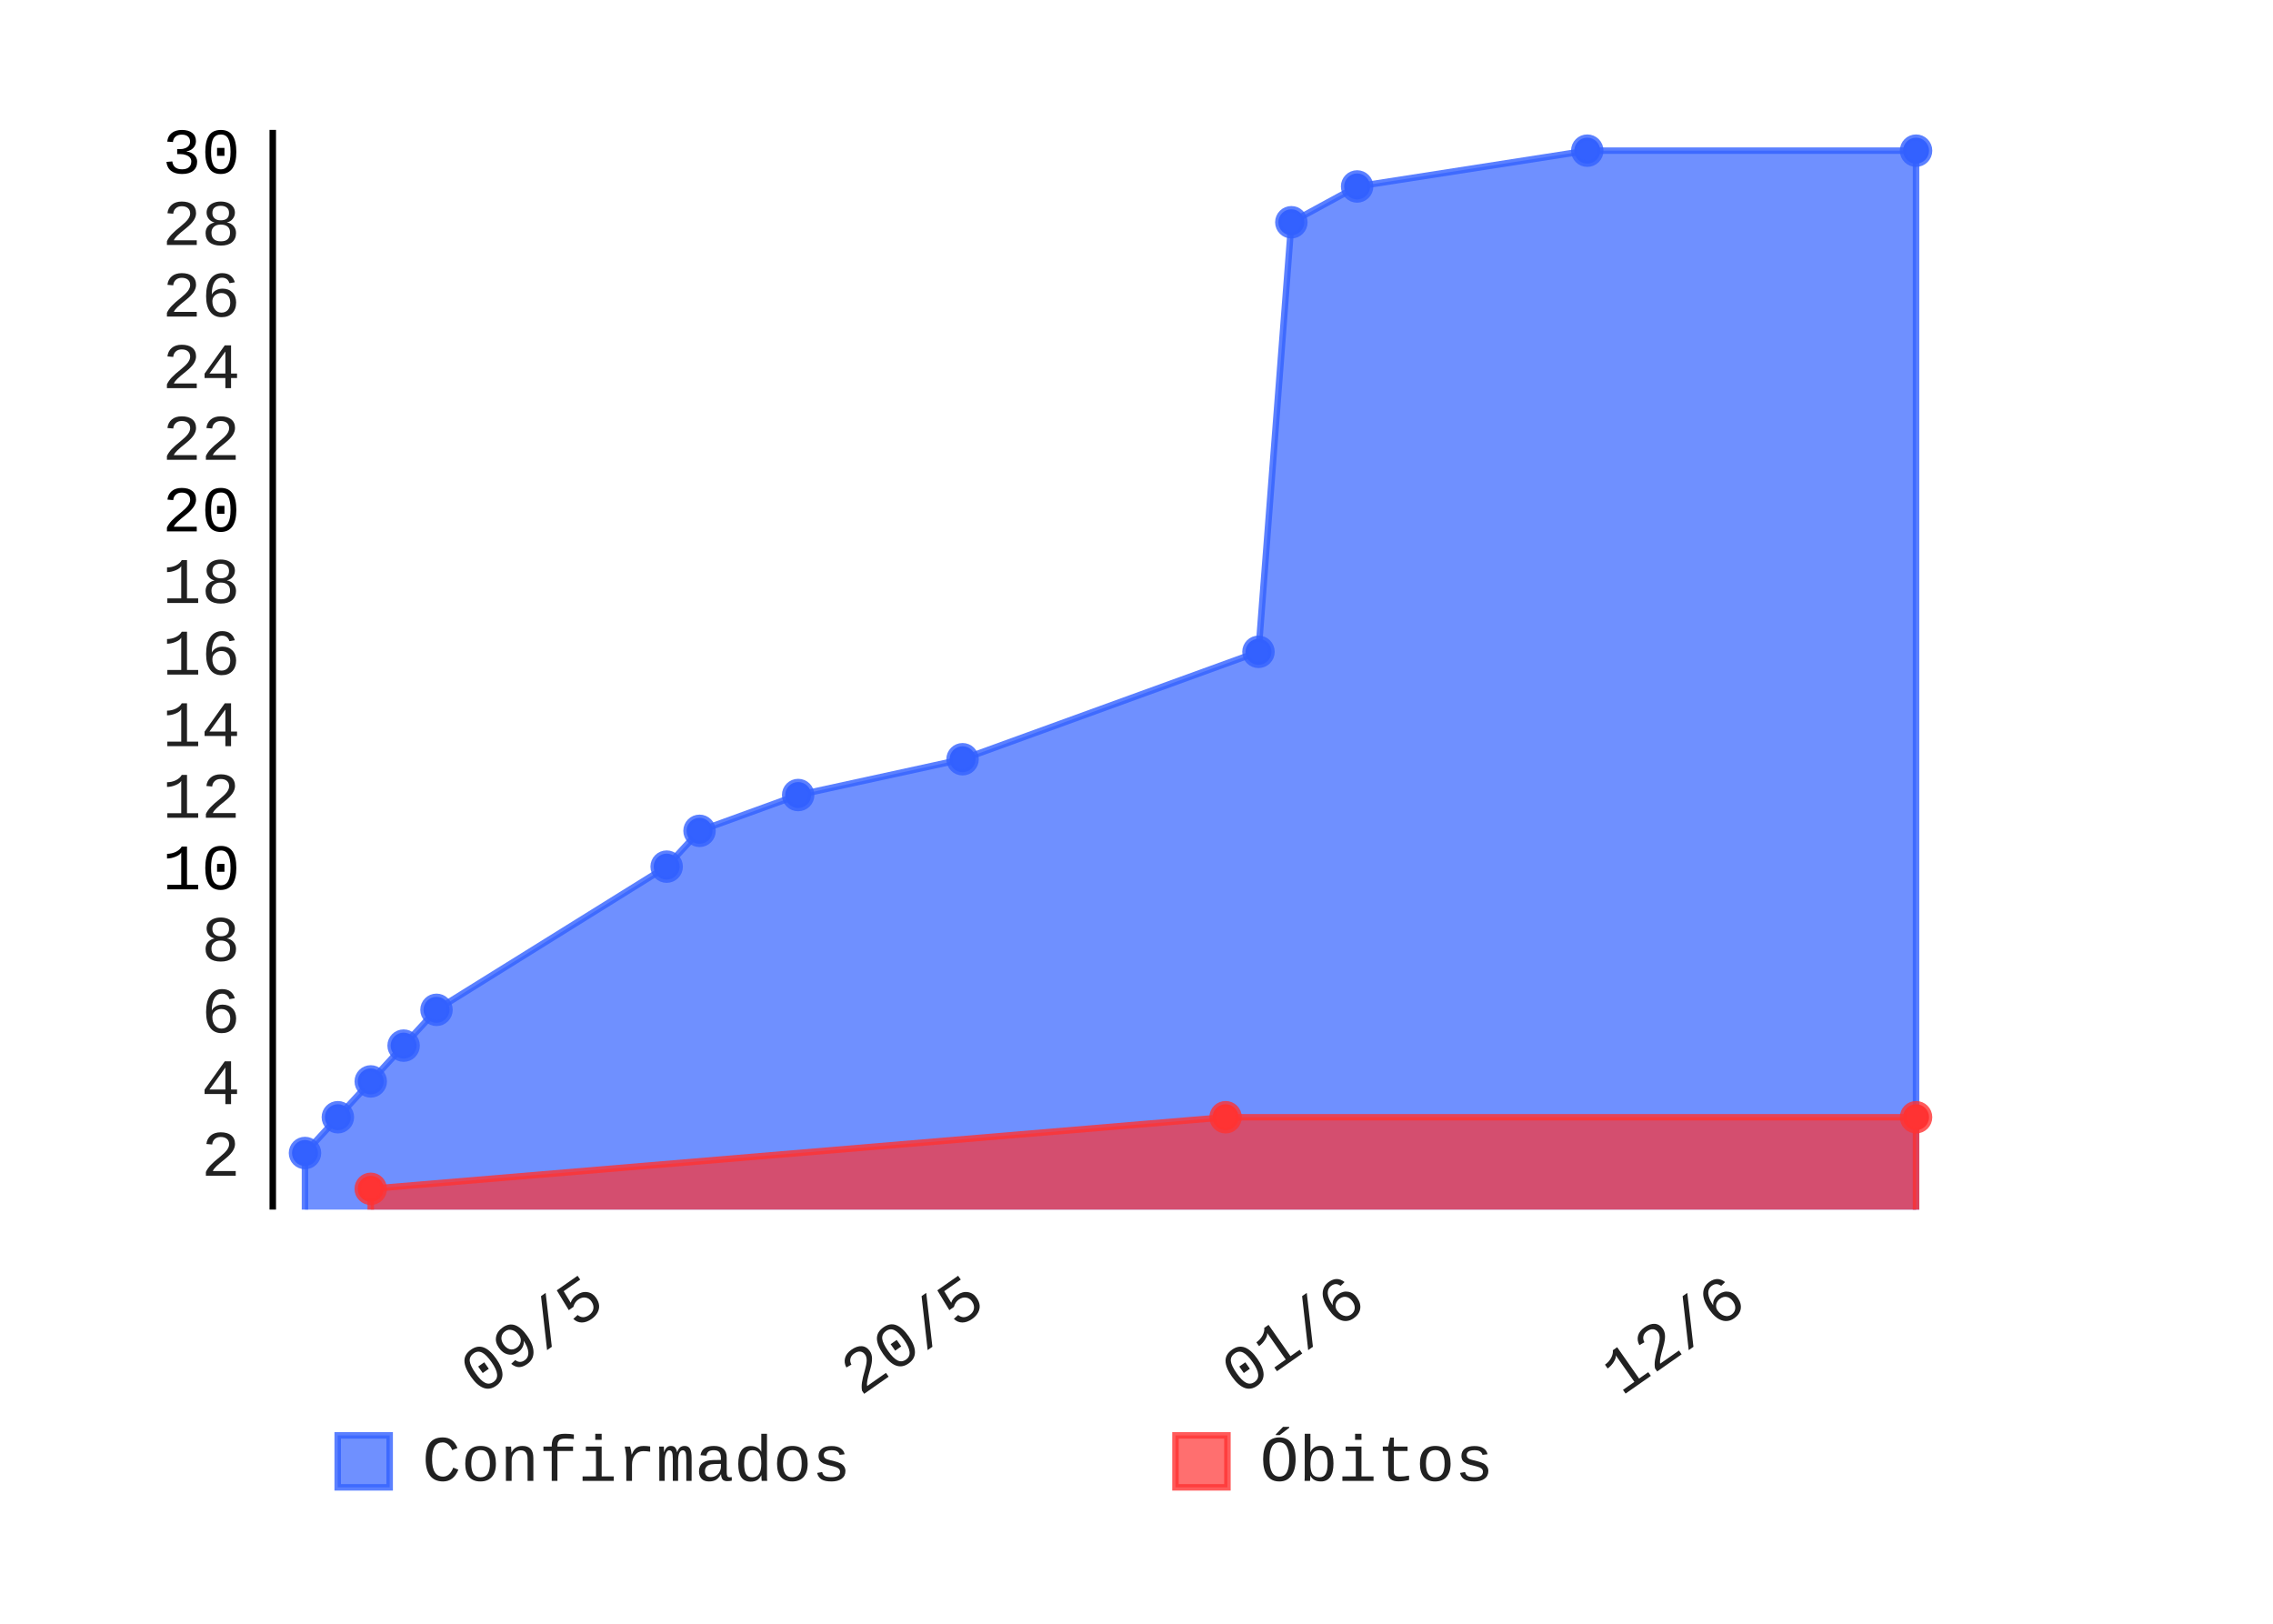
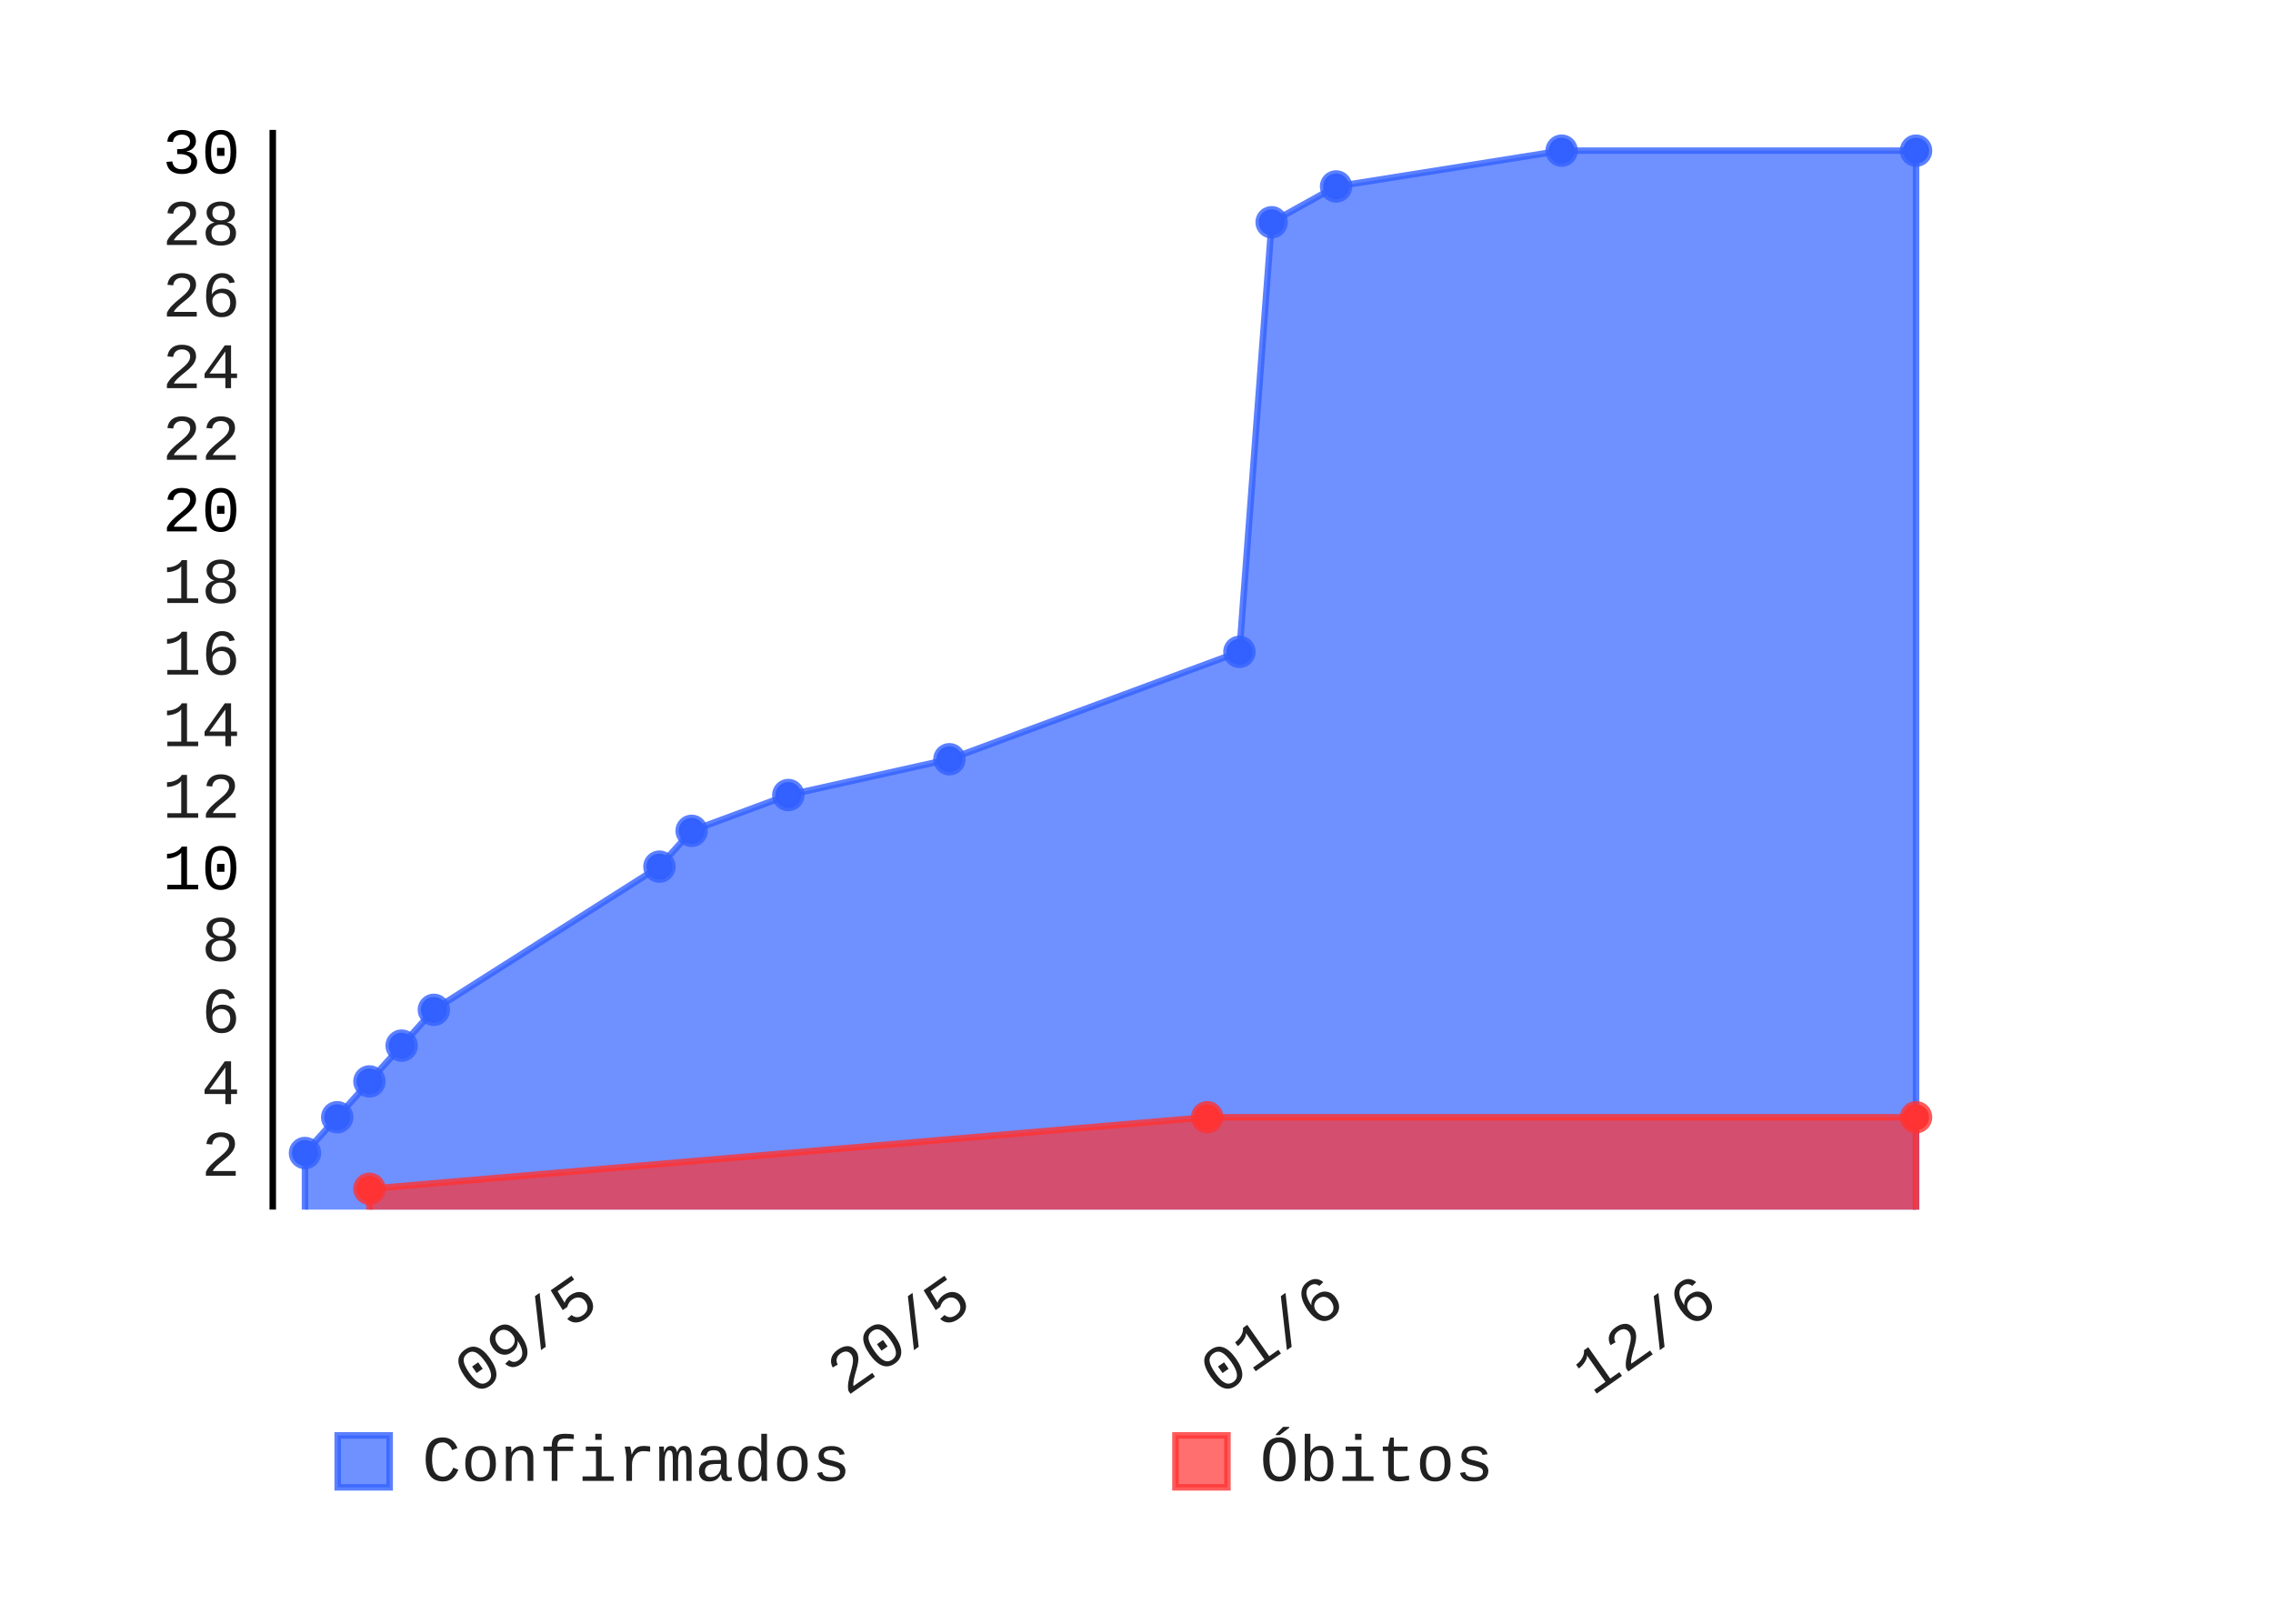
- <svg xmlns="http://www.w3.org/2000/svg" class="pygal-chart" height="250" id="chart-1b5d9c66-4291-4fcd-8237-a8b47cb4821a" viewBox="0 0 350 250" width="350">
+ <svg xmlns="http://www.w3.org/2000/svg" class="pygal-chart" height="250" id="chart-adfb055d-3a97-4dc3-b463-d6a788fca685" viewBox="0 0 350 250" width="350">
  <defs>
-     <style type="text/css">#chart-1b5d9c66-4291-4fcd-8237-a8b47cb4821a{-webkit-user-select:none;-webkit-font-smoothing:antialiased;font-family:Consolas,"Liberation Mono",Menlo,Courier,monospace}#chart-1b5d9c66-4291-4fcd-8237-a8b47cb4821a .title{font-family:Consolas,"Liberation Mono",Menlo,Courier,monospace;font-size:8px}#chart-1b5d9c66-4291-4fcd-8237-a8b47cb4821a .legends .legend text{font-family:Consolas,"Liberation Mono",Menlo,Courier,monospace;font-size:10px}#chart-1b5d9c66-4291-4fcd-8237-a8b47cb4821a .axis text{font-family:Consolas,"Liberation Mono",Menlo,Courier,monospace;font-size:10px}#chart-1b5d9c66-4291-4fcd-8237-a8b47cb4821a .axis text.major{font-family:Consolas,"Liberation Mono",Menlo,Courier,monospace;font-size:10px}#chart-1b5d9c66-4291-4fcd-8237-a8b47cb4821a .text-overlay text.value{font-family:Consolas,"Liberation Mono",Menlo,Courier,monospace;font-size:16px}#chart-1b5d9c66-4291-4fcd-8237-a8b47cb4821a .text-overlay text.label{font-family:Consolas,"Liberation Mono",Menlo,Courier,monospace;font-size:10px}#chart-1b5d9c66-4291-4fcd-8237-a8b47cb4821a .tooltip{font-family:Consolas,"Liberation Mono",Menlo,Courier,monospace;font-size:12px}#chart-1b5d9c66-4291-4fcd-8237-a8b47cb4821a text.no_data{font-family:Consolas,"Liberation Mono",Menlo,Courier,monospace;font-size:64px}
- #chart-1b5d9c66-4291-4fcd-8237-a8b47cb4821a{background-color:transparent}#chart-1b5d9c66-4291-4fcd-8237-a8b47cb4821a path,#chart-1b5d9c66-4291-4fcd-8237-a8b47cb4821a line,#chart-1b5d9c66-4291-4fcd-8237-a8b47cb4821a rect,#chart-1b5d9c66-4291-4fcd-8237-a8b47cb4821a circle{-webkit-transition:150ms;-moz-transition:150ms;transition:150ms}#chart-1b5d9c66-4291-4fcd-8237-a8b47cb4821a .graph &gt; .background{fill:transparent}#chart-1b5d9c66-4291-4fcd-8237-a8b47cb4821a .plot &gt; .background{fill:rgba(255,255,255,1)}#chart-1b5d9c66-4291-4fcd-8237-a8b47cb4821a .graph{fill:rgba(0,0,0,.87)}#chart-1b5d9c66-4291-4fcd-8237-a8b47cb4821a text.no_data{fill:rgba(0,0,0,1)}#chart-1b5d9c66-4291-4fcd-8237-a8b47cb4821a .title{fill:rgba(0,0,0,1)}#chart-1b5d9c66-4291-4fcd-8237-a8b47cb4821a .legends .legend text{fill:rgba(0,0,0,.87)}#chart-1b5d9c66-4291-4fcd-8237-a8b47cb4821a .legends .legend:hover text{fill:rgba(0,0,0,1)}#chart-1b5d9c66-4291-4fcd-8237-a8b47cb4821a .axis .line{stroke:rgba(0,0,0,1)}#chart-1b5d9c66-4291-4fcd-8237-a8b47cb4821a .axis .guide.line{stroke:rgba(0,0,0,.54)}#chart-1b5d9c66-4291-4fcd-8237-a8b47cb4821a .axis .major.line{stroke:rgba(0,0,0,.87)}#chart-1b5d9c66-4291-4fcd-8237-a8b47cb4821a .axis text.major{fill:rgba(0,0,0,1)}#chart-1b5d9c66-4291-4fcd-8237-a8b47cb4821a .axis.y .guides:hover .guide.line,#chart-1b5d9c66-4291-4fcd-8237-a8b47cb4821a .line-graph .axis.x .guides:hover .guide.line,#chart-1b5d9c66-4291-4fcd-8237-a8b47cb4821a .stackedline-graph .axis.x .guides:hover .guide.line,#chart-1b5d9c66-4291-4fcd-8237-a8b47cb4821a .xy-graph .axis.x .guides:hover .guide.line{stroke:rgba(0,0,0,1)}#chart-1b5d9c66-4291-4fcd-8237-a8b47cb4821a .axis .guides:hover text{fill:rgba(0,0,0,1)}#chart-1b5d9c66-4291-4fcd-8237-a8b47cb4821a .reactive{fill-opacity:.7;stroke-opacity:.8}#chart-1b5d9c66-4291-4fcd-8237-a8b47cb4821a .ci{stroke:rgba(0,0,0,.87)}#chart-1b5d9c66-4291-4fcd-8237-a8b47cb4821a .reactive.active,#chart-1b5d9c66-4291-4fcd-8237-a8b47cb4821a .active .reactive{fill-opacity:.8;stroke-opacity:.9;stroke-width:4}#chart-1b5d9c66-4291-4fcd-8237-a8b47cb4821a .ci .reactive.active{stroke-width:1.5}#chart-1b5d9c66-4291-4fcd-8237-a8b47cb4821a .series text{fill:rgba(0,0,0,1)}#chart-1b5d9c66-4291-4fcd-8237-a8b47cb4821a .tooltip rect{fill:rgba(255,255,255,1);stroke:rgba(0,0,0,1);-webkit-transition:opacity 150ms;-moz-transition:opacity 150ms;transition:opacity 150ms}#chart-1b5d9c66-4291-4fcd-8237-a8b47cb4821a .tooltip .label{fill:rgba(0,0,0,.87)}#chart-1b5d9c66-4291-4fcd-8237-a8b47cb4821a .tooltip .label{fill:rgba(0,0,0,.87)}#chart-1b5d9c66-4291-4fcd-8237-a8b47cb4821a .tooltip .legend{font-size:.8em;fill:rgba(0,0,0,.54)}#chart-1b5d9c66-4291-4fcd-8237-a8b47cb4821a .tooltip .x_label{font-size:.6em;fill:rgba(0,0,0,1)}#chart-1b5d9c66-4291-4fcd-8237-a8b47cb4821a .tooltip .xlink{font-size:.5em;text-decoration:underline}#chart-1b5d9c66-4291-4fcd-8237-a8b47cb4821a .tooltip .value{font-size:1.5em}#chart-1b5d9c66-4291-4fcd-8237-a8b47cb4821a .bound{font-size:.5em}#chart-1b5d9c66-4291-4fcd-8237-a8b47cb4821a .max-value{font-size:.75em;fill:rgba(0,0,0,.54)}#chart-1b5d9c66-4291-4fcd-8237-a8b47cb4821a .map-element{fill:rgba(255,255,255,1);stroke:rgba(0,0,0,.54) !important}#chart-1b5d9c66-4291-4fcd-8237-a8b47cb4821a .map-element .reactive{fill-opacity:inherit;stroke-opacity:inherit}#chart-1b5d9c66-4291-4fcd-8237-a8b47cb4821a .color-0,#chart-1b5d9c66-4291-4fcd-8237-a8b47cb4821a .color-0 a:visited{stroke:#3361FF;fill:#3361FF}#chart-1b5d9c66-4291-4fcd-8237-a8b47cb4821a .color-1,#chart-1b5d9c66-4291-4fcd-8237-a8b47cb4821a .color-1 a:visited{stroke:#FF3333;fill:#FF3333}#chart-1b5d9c66-4291-4fcd-8237-a8b47cb4821a .text-overlay .color-0 text{fill:black}#chart-1b5d9c66-4291-4fcd-8237-a8b47cb4821a .text-overlay .color-1 text{fill:black}
- #chart-1b5d9c66-4291-4fcd-8237-a8b47cb4821a text.no_data{text-anchor:middle}#chart-1b5d9c66-4291-4fcd-8237-a8b47cb4821a .guide.line{fill:none}#chart-1b5d9c66-4291-4fcd-8237-a8b47cb4821a .centered{text-anchor:middle}#chart-1b5d9c66-4291-4fcd-8237-a8b47cb4821a .title{text-anchor:middle}#chart-1b5d9c66-4291-4fcd-8237-a8b47cb4821a .legends .legend text{fill-opacity:1}#chart-1b5d9c66-4291-4fcd-8237-a8b47cb4821a .axis.x text{text-anchor:middle}#chart-1b5d9c66-4291-4fcd-8237-a8b47cb4821a .axis.x:not(.web) text[transform]{text-anchor:start}#chart-1b5d9c66-4291-4fcd-8237-a8b47cb4821a .axis.x:not(.web) text[transform].backwards{text-anchor:end}#chart-1b5d9c66-4291-4fcd-8237-a8b47cb4821a .axis.y text{text-anchor:end}#chart-1b5d9c66-4291-4fcd-8237-a8b47cb4821a .axis.y text[transform].backwards{text-anchor:start}#chart-1b5d9c66-4291-4fcd-8237-a8b47cb4821a .axis.y2 text{text-anchor:start}#chart-1b5d9c66-4291-4fcd-8237-a8b47cb4821a .axis.y2 text[transform].backwards{text-anchor:end}#chart-1b5d9c66-4291-4fcd-8237-a8b47cb4821a .axis .guide.line{stroke-dasharray:4,4}#chart-1b5d9c66-4291-4fcd-8237-a8b47cb4821a .axis .major.guide.line{stroke-dasharray:6,6}#chart-1b5d9c66-4291-4fcd-8237-a8b47cb4821a .horizontal .axis.y .guide.line,#chart-1b5d9c66-4291-4fcd-8237-a8b47cb4821a .horizontal .axis.y2 .guide.line,#chart-1b5d9c66-4291-4fcd-8237-a8b47cb4821a .vertical .axis.x .guide.line{opacity:0}#chart-1b5d9c66-4291-4fcd-8237-a8b47cb4821a .horizontal .axis.always_show .guide.line,#chart-1b5d9c66-4291-4fcd-8237-a8b47cb4821a .vertical .axis.always_show .guide.line{opacity:1 !important}#chart-1b5d9c66-4291-4fcd-8237-a8b47cb4821a .axis.y .guides:hover .guide.line,#chart-1b5d9c66-4291-4fcd-8237-a8b47cb4821a .axis.y2 .guides:hover .guide.line,#chart-1b5d9c66-4291-4fcd-8237-a8b47cb4821a .axis.x .guides:hover .guide.line{opacity:1}#chart-1b5d9c66-4291-4fcd-8237-a8b47cb4821a .axis .guides:hover text{opacity:1}#chart-1b5d9c66-4291-4fcd-8237-a8b47cb4821a .nofill{fill:none}#chart-1b5d9c66-4291-4fcd-8237-a8b47cb4821a .subtle-fill{fill-opacity:.2}#chart-1b5d9c66-4291-4fcd-8237-a8b47cb4821a .dot{stroke-width:1px;fill-opacity:1}#chart-1b5d9c66-4291-4fcd-8237-a8b47cb4821a .dot.active{stroke-width:5px}#chart-1b5d9c66-4291-4fcd-8237-a8b47cb4821a .dot.negative{fill:transparent}#chart-1b5d9c66-4291-4fcd-8237-a8b47cb4821a text,#chart-1b5d9c66-4291-4fcd-8237-a8b47cb4821a tspan{stroke:none !important}#chart-1b5d9c66-4291-4fcd-8237-a8b47cb4821a .series text.active{opacity:1}#chart-1b5d9c66-4291-4fcd-8237-a8b47cb4821a .tooltip rect{fill-opacity:.95;stroke-width:.5}#chart-1b5d9c66-4291-4fcd-8237-a8b47cb4821a .tooltip text{fill-opacity:1}#chart-1b5d9c66-4291-4fcd-8237-a8b47cb4821a .showable{visibility:hidden}#chart-1b5d9c66-4291-4fcd-8237-a8b47cb4821a .showable.shown{visibility:visible}#chart-1b5d9c66-4291-4fcd-8237-a8b47cb4821a .gauge-background{fill:rgba(229,229,229,1);stroke:none}#chart-1b5d9c66-4291-4fcd-8237-a8b47cb4821a .bg-lines{stroke:transparent;stroke-width:2px}</style>
+     <style type="text/css">#chart-adfb055d-3a97-4dc3-b463-d6a788fca685{-webkit-user-select:none;-webkit-font-smoothing:antialiased;font-family:Consolas,"Liberation Mono",Menlo,Courier,monospace}#chart-adfb055d-3a97-4dc3-b463-d6a788fca685 .title{font-family:Consolas,"Liberation Mono",Menlo,Courier,monospace;font-size:8px}#chart-adfb055d-3a97-4dc3-b463-d6a788fca685 .legends .legend text{font-family:Consolas,"Liberation Mono",Menlo,Courier,monospace;font-size:10px}#chart-adfb055d-3a97-4dc3-b463-d6a788fca685 .axis text{font-family:Consolas,"Liberation Mono",Menlo,Courier,monospace;font-size:10px}#chart-adfb055d-3a97-4dc3-b463-d6a788fca685 .axis text.major{font-family:Consolas,"Liberation Mono",Menlo,Courier,monospace;font-size:10px}#chart-adfb055d-3a97-4dc3-b463-d6a788fca685 .text-overlay text.value{font-family:Consolas,"Liberation Mono",Menlo,Courier,monospace;font-size:16px}#chart-adfb055d-3a97-4dc3-b463-d6a788fca685 .text-overlay text.label{font-family:Consolas,"Liberation Mono",Menlo,Courier,monospace;font-size:10px}#chart-adfb055d-3a97-4dc3-b463-d6a788fca685 .tooltip{font-family:Consolas,"Liberation Mono",Menlo,Courier,monospace;font-size:12px}#chart-adfb055d-3a97-4dc3-b463-d6a788fca685 text.no_data{font-family:Consolas,"Liberation Mono",Menlo,Courier,monospace;font-size:64px}
+ #chart-adfb055d-3a97-4dc3-b463-d6a788fca685{background-color:transparent}#chart-adfb055d-3a97-4dc3-b463-d6a788fca685 path,#chart-adfb055d-3a97-4dc3-b463-d6a788fca685 line,#chart-adfb055d-3a97-4dc3-b463-d6a788fca685 rect,#chart-adfb055d-3a97-4dc3-b463-d6a788fca685 circle{-webkit-transition:150ms;-moz-transition:150ms;transition:150ms}#chart-adfb055d-3a97-4dc3-b463-d6a788fca685 .graph &gt; .background{fill:transparent}#chart-adfb055d-3a97-4dc3-b463-d6a788fca685 .plot &gt; .background{fill:rgba(255,255,255,1)}#chart-adfb055d-3a97-4dc3-b463-d6a788fca685 .graph{fill:rgba(0,0,0,.87)}#chart-adfb055d-3a97-4dc3-b463-d6a788fca685 text.no_data{fill:rgba(0,0,0,1)}#chart-adfb055d-3a97-4dc3-b463-d6a788fca685 .title{fill:rgba(0,0,0,1)}#chart-adfb055d-3a97-4dc3-b463-d6a788fca685 .legends .legend text{fill:rgba(0,0,0,.87)}#chart-adfb055d-3a97-4dc3-b463-d6a788fca685 .legends .legend:hover text{fill:rgba(0,0,0,1)}#chart-adfb055d-3a97-4dc3-b463-d6a788fca685 .axis .line{stroke:rgba(0,0,0,1)}#chart-adfb055d-3a97-4dc3-b463-d6a788fca685 .axis .guide.line{stroke:rgba(0,0,0,.54)}#chart-adfb055d-3a97-4dc3-b463-d6a788fca685 .axis .major.line{stroke:rgba(0,0,0,.87)}#chart-adfb055d-3a97-4dc3-b463-d6a788fca685 .axis text.major{fill:rgba(0,0,0,1)}#chart-adfb055d-3a97-4dc3-b463-d6a788fca685 .axis.y .guides:hover .guide.line,#chart-adfb055d-3a97-4dc3-b463-d6a788fca685 .line-graph .axis.x .guides:hover .guide.line,#chart-adfb055d-3a97-4dc3-b463-d6a788fca685 .stackedline-graph .axis.x .guides:hover .guide.line,#chart-adfb055d-3a97-4dc3-b463-d6a788fca685 .xy-graph .axis.x .guides:hover .guide.line{stroke:rgba(0,0,0,1)}#chart-adfb055d-3a97-4dc3-b463-d6a788fca685 .axis .guides:hover text{fill:rgba(0,0,0,1)}#chart-adfb055d-3a97-4dc3-b463-d6a788fca685 .reactive{fill-opacity:.7;stroke-opacity:.8}#chart-adfb055d-3a97-4dc3-b463-d6a788fca685 .ci{stroke:rgba(0,0,0,.87)}#chart-adfb055d-3a97-4dc3-b463-d6a788fca685 .reactive.active,#chart-adfb055d-3a97-4dc3-b463-d6a788fca685 .active .reactive{fill-opacity:.8;stroke-opacity:.9;stroke-width:4}#chart-adfb055d-3a97-4dc3-b463-d6a788fca685 .ci .reactive.active{stroke-width:1.5}#chart-adfb055d-3a97-4dc3-b463-d6a788fca685 .series text{fill:rgba(0,0,0,1)}#chart-adfb055d-3a97-4dc3-b463-d6a788fca685 .tooltip rect{fill:rgba(255,255,255,1);stroke:rgba(0,0,0,1);-webkit-transition:opacity 150ms;-moz-transition:opacity 150ms;transition:opacity 150ms}#chart-adfb055d-3a97-4dc3-b463-d6a788fca685 .tooltip .label{fill:rgba(0,0,0,.87)}#chart-adfb055d-3a97-4dc3-b463-d6a788fca685 .tooltip .label{fill:rgba(0,0,0,.87)}#chart-adfb055d-3a97-4dc3-b463-d6a788fca685 .tooltip .legend{font-size:.8em;fill:rgba(0,0,0,.54)}#chart-adfb055d-3a97-4dc3-b463-d6a788fca685 .tooltip .x_label{font-size:.6em;fill:rgba(0,0,0,1)}#chart-adfb055d-3a97-4dc3-b463-d6a788fca685 .tooltip .xlink{font-size:.5em;text-decoration:underline}#chart-adfb055d-3a97-4dc3-b463-d6a788fca685 .tooltip .value{font-size:1.5em}#chart-adfb055d-3a97-4dc3-b463-d6a788fca685 .bound{font-size:.5em}#chart-adfb055d-3a97-4dc3-b463-d6a788fca685 .max-value{font-size:.75em;fill:rgba(0,0,0,.54)}#chart-adfb055d-3a97-4dc3-b463-d6a788fca685 .map-element{fill:rgba(255,255,255,1);stroke:rgba(0,0,0,.54) !important}#chart-adfb055d-3a97-4dc3-b463-d6a788fca685 .map-element .reactive{fill-opacity:inherit;stroke-opacity:inherit}#chart-adfb055d-3a97-4dc3-b463-d6a788fca685 .color-0,#chart-adfb055d-3a97-4dc3-b463-d6a788fca685 .color-0 a:visited{stroke:#3361FF;fill:#3361FF}#chart-adfb055d-3a97-4dc3-b463-d6a788fca685 .color-1,#chart-adfb055d-3a97-4dc3-b463-d6a788fca685 .color-1 a:visited{stroke:#FF3333;fill:#FF3333}#chart-adfb055d-3a97-4dc3-b463-d6a788fca685 .text-overlay .color-0 text{fill:black}#chart-adfb055d-3a97-4dc3-b463-d6a788fca685 .text-overlay .color-1 text{fill:black}
+ #chart-adfb055d-3a97-4dc3-b463-d6a788fca685 text.no_data{text-anchor:middle}#chart-adfb055d-3a97-4dc3-b463-d6a788fca685 .guide.line{fill:none}#chart-adfb055d-3a97-4dc3-b463-d6a788fca685 .centered{text-anchor:middle}#chart-adfb055d-3a97-4dc3-b463-d6a788fca685 .title{text-anchor:middle}#chart-adfb055d-3a97-4dc3-b463-d6a788fca685 .legends .legend text{fill-opacity:1}#chart-adfb055d-3a97-4dc3-b463-d6a788fca685 .axis.x text{text-anchor:middle}#chart-adfb055d-3a97-4dc3-b463-d6a788fca685 .axis.x:not(.web) text[transform]{text-anchor:start}#chart-adfb055d-3a97-4dc3-b463-d6a788fca685 .axis.x:not(.web) text[transform].backwards{text-anchor:end}#chart-adfb055d-3a97-4dc3-b463-d6a788fca685 .axis.y text{text-anchor:end}#chart-adfb055d-3a97-4dc3-b463-d6a788fca685 .axis.y text[transform].backwards{text-anchor:start}#chart-adfb055d-3a97-4dc3-b463-d6a788fca685 .axis.y2 text{text-anchor:start}#chart-adfb055d-3a97-4dc3-b463-d6a788fca685 .axis.y2 text[transform].backwards{text-anchor:end}#chart-adfb055d-3a97-4dc3-b463-d6a788fca685 .axis .guide.line{stroke-dasharray:4,4}#chart-adfb055d-3a97-4dc3-b463-d6a788fca685 .axis .major.guide.line{stroke-dasharray:6,6}#chart-adfb055d-3a97-4dc3-b463-d6a788fca685 .horizontal .axis.y .guide.line,#chart-adfb055d-3a97-4dc3-b463-d6a788fca685 .horizontal .axis.y2 .guide.line,#chart-adfb055d-3a97-4dc3-b463-d6a788fca685 .vertical .axis.x .guide.line{opacity:0}#chart-adfb055d-3a97-4dc3-b463-d6a788fca685 .horizontal .axis.always_show .guide.line,#chart-adfb055d-3a97-4dc3-b463-d6a788fca685 .vertical .axis.always_show .guide.line{opacity:1 !important}#chart-adfb055d-3a97-4dc3-b463-d6a788fca685 .axis.y .guides:hover .guide.line,#chart-adfb055d-3a97-4dc3-b463-d6a788fca685 .axis.y2 .guides:hover .guide.line,#chart-adfb055d-3a97-4dc3-b463-d6a788fca685 .axis.x .guides:hover .guide.line{opacity:1}#chart-adfb055d-3a97-4dc3-b463-d6a788fca685 .axis .guides:hover text{opacity:1}#chart-adfb055d-3a97-4dc3-b463-d6a788fca685 .nofill{fill:none}#chart-adfb055d-3a97-4dc3-b463-d6a788fca685 .subtle-fill{fill-opacity:.2}#chart-adfb055d-3a97-4dc3-b463-d6a788fca685 .dot{stroke-width:1px;fill-opacity:1}#chart-adfb055d-3a97-4dc3-b463-d6a788fca685 .dot.active{stroke-width:5px}#chart-adfb055d-3a97-4dc3-b463-d6a788fca685 .dot.negative{fill:transparent}#chart-adfb055d-3a97-4dc3-b463-d6a788fca685 text,#chart-adfb055d-3a97-4dc3-b463-d6a788fca685 tspan{stroke:none !important}#chart-adfb055d-3a97-4dc3-b463-d6a788fca685 .series text.active{opacity:1}#chart-adfb055d-3a97-4dc3-b463-d6a788fca685 .tooltip rect{fill-opacity:.95;stroke-width:.5}#chart-adfb055d-3a97-4dc3-b463-d6a788fca685 .tooltip text{fill-opacity:1}#chart-adfb055d-3a97-4dc3-b463-d6a788fca685 .showable{visibility:hidden}#chart-adfb055d-3a97-4dc3-b463-d6a788fca685 .showable.shown{visibility:visible}#chart-adfb055d-3a97-4dc3-b463-d6a788fca685 .gauge-background{fill:rgba(229,229,229,1);stroke:none}#chart-adfb055d-3a97-4dc3-b463-d6a788fca685 .bg-lines{stroke:transparent;stroke-width:2px}</style>
  </defs>
  <g class="graph datetimeline-graph vertical">
    <rect class="background" height="250" width="350" x="0" y="0" />
    <g class="plot" transform="translate(42, 20)">
      <rect class="background" height="166.234" width="258.0" x="0" y="0" />
      <g class="axis y">
        <g class="guides">
          <text class="" x="-5" y="161.026">2</text>
        </g>
        <g class="guides">
          <text class="" x="-5" y="150.002">4</text>
        </g>
        <g class="guides">
          <text class="" x="-5" y="138.979">6</text>
        </g>
        <g class="guides">
          <text class="" x="-5" y="127.955">8</text>
        </g>
        <g class="guides">
          <text class="major" x="-5" y="116.932">10</text>
        </g>
        <g class="guides">
          <text class="" x="-5" y="105.908">12</text>
        </g>
        <g class="guides">
          <text class="" x="-5" y="94.885">14</text>
        </g>
        <g class="guides">
          <text class="" x="-5" y="83.861">16</text>
        </g>
        <g class="guides">
          <text class="" x="-5" y="72.838">18</text>
        </g>
        <g class="guides">
          <text class="major" x="-5" y="61.814">20</text>
        </g>
        <g class="guides">
          <text class="" x="-5" y="50.791">22</text>
        </g>
        <g class="guides">
          <text class="" x="-5" y="39.767">24</text>
        </g>
        <g class="guides">
          <text class="" x="-5" y="28.744">26</text>
        </g>
        <g class="guides">
          <text class="" x="-5" y="17.72">28</text>
        </g>
        <g class="guides">
          <text class="major" x="-5" y="6.697">30</text>
        </g>
      </g>
      <g class="axis x">
        <path class="line" d="M0 0 v166.234" />
        <g class="guides">
-           <path class="guide line" d="M51.558 0 v166.234" />
-           <text class="backwards" transform="rotate(325 51.558 181.2342)" x="51.558" y="181.234">09/5</text>
+           <path class="guide line" d="M50.626 0 v166.234" />
+           <text class="backwards" transform="rotate(325 50.62607 181.2342)" x="50.626" y="181.234">09/5</text>
        </g>
        <g class="guides">
-           <path class="guide line" d="M110.155 0 v166.234" />
-           <text class="backwards" transform="rotate(325 110.1552 181.2342)" x="110.155" y="181.234">20/5</text>
+           <path class="guide line" d="M108.051 0 v166.234" />
+           <text class="backwards" transform="rotate(325 108.0513 181.2342)" x="108.051" y="181.234">20/5</text>
        </g>
        <g class="guides">
-           <path class="guide line" d="M168.752 0 v166.234" />
-           <text class="backwards" transform="rotate(325 168.7523 181.2342)" x="168.752" y="181.234">01/6</text>
+           <path class="guide line" d="M165.476 0 v166.234" />
+           <text class="backwards" transform="rotate(325 165.4765 181.2342)" x="165.476" y="181.234">01/6</text>
        </g>
        <g class="guides">
-           <path class="guide line" d="M227.349 0 v166.234" />
-           <text class="backwards" transform="rotate(325 227.3495 181.2342)" x="227.349" y="181.234">12/6</text>
+           <path class="guide line" d="M222.902 0 v166.234" />
+           <text class="backwards" transform="rotate(325 222.9017 181.2342)" x="222.902" y="181.234">12/6</text>
        </g>
      </g>
      <g class="series serie-0 color-0">
-         <path class="line reactive" d="M4.962 166.234 L4.962 157.526 10.024 152.014 15.087 146.502 20.15 140.99 25.213 135.479 60.652 113.432 65.715 107.92 80.903 102.408 106.217 96.896 151.783 80.361 156.845 14.22 166.971 8.709 202.411 3.197 253.038 3.197 253.038 166.234" />
+         <path class="line reactive" d="M4.962 166.234 L4.962 157.526 9.923 152.014 14.885 146.502 19.846 140.99 24.808 135.479 59.538 113.432 64.5 107.92 79.385 102.408 104.192 96.896 148.846 80.361 153.808 14.22 163.731 8.709 198.462 3.197 253.038 3.197 253.038 166.234" />
      </g>
      <g class="series serie-1 color-1">
-         <path class="line reactive" d="M15.087 166.234 L15.087 163.037 146.72 152.014 253.038 152.014 253.038 166.234" />
+         <path class="line reactive" d="M14.885 166.234 L14.885 163.037 143.885 152.014 253.038 152.014 253.038 166.234" />
      </g>
    </g>
    <g class="titles" />
    <g class="plot overlay" transform="translate(42, 20)">
      <g class="series serie-0 color-0">
        <g class="dots">
          <circle class="dot reactive tooltip-trigger" cx="4.962" cy="157.526" r="2" />
        </g>
        <g class="dots">
-           <circle class="dot reactive tooltip-trigger" cx="10.024" cy="152.014" r="2" />
+           <circle class="dot reactive tooltip-trigger" cx="9.923" cy="152.014" r="2" />
        </g>
        <g class="dots">
-           <circle class="dot reactive tooltip-trigger" cx="15.087" cy="146.502" r="2" />
+           <circle class="dot reactive tooltip-trigger" cx="14.885" cy="146.502" r="2" />
        </g>
        <g class="dots">
-           <circle class="dot reactive tooltip-trigger" cx="20.15" cy="140.99" r="2" />
+           <circle class="dot reactive tooltip-trigger" cx="19.846" cy="140.99" r="2" />
        </g>
        <g class="dots">
-           <circle class="dot reactive tooltip-trigger" cx="25.213" cy="135.479" r="2" />
+           <circle class="dot reactive tooltip-trigger" cx="24.808" cy="135.479" r="2" />
        </g>
        <g class="dots">
-           <circle class="dot reactive tooltip-trigger" cx="60.652" cy="113.432" r="2" />
+           <circle class="dot reactive tooltip-trigger" cx="59.538" cy="113.432" r="2" />
        </g>
        <g class="dots">
-           <circle class="dot reactive tooltip-trigger" cx="65.715" cy="107.92" r="2" />
+           <circle class="dot reactive tooltip-trigger" cx="64.5" cy="107.92" r="2" />
        </g>
        <g class="dots">
-           <circle class="dot reactive tooltip-trigger" cx="80.903" cy="102.408" r="2" />
+           <circle class="dot reactive tooltip-trigger" cx="79.385" cy="102.408" r="2" />
        </g>
        <g class="dots">
-           <circle class="dot reactive tooltip-trigger" cx="106.217" cy="96.896" r="2" />
+           <circle class="dot reactive tooltip-trigger" cx="104.192" cy="96.896" r="2" />
        </g>
        <g class="dots">
-           <circle class="dot reactive tooltip-trigger" cx="151.783" cy="80.361" r="2" />
+           <circle class="dot reactive tooltip-trigger" cx="148.846" cy="80.361" r="2" />
        </g>
        <g class="dots">
-           <circle class="dot reactive tooltip-trigger" cx="156.845" cy="14.22" r="2" />
+           <circle class="dot reactive tooltip-trigger" cx="153.808" cy="14.22" r="2" />
        </g>
        <g class="dots">
-           <circle class="dot reactive tooltip-trigger" cx="166.971" cy="8.709" r="2" />
+           <circle class="dot reactive tooltip-trigger" cx="163.731" cy="8.709" r="2" />
        </g>
        <g class="dots">
-           <circle class="dot reactive tooltip-trigger" cx="202.411" cy="3.197" r="2" />
+           <circle class="dot reactive tooltip-trigger" cx="198.462" cy="3.197" r="2" />
        </g>
        <g class="dots">
          <circle class="dot reactive tooltip-trigger" cx="253.038" cy="3.197" r="2" />
        </g>
      </g>
      <g class="series serie-1 color-1">
        <g class="dots">
-           <circle class="dot reactive tooltip-trigger" cx="15.087" cy="163.037" r="2" />
+           <circle class="dot reactive tooltip-trigger" cx="14.885" cy="163.037" r="2" />
        </g>
        <g class="dots">
-           <circle class="dot reactive tooltip-trigger" cx="146.72" cy="152.014" r="2" />
+           <circle class="dot reactive tooltip-trigger" cx="143.885" cy="152.014" r="2" />
        </g>
        <g class="dots">
          <circle class="dot reactive tooltip-trigger" cx="253.038" cy="152.014" r="2" />
        </g>
      </g>
    </g>
    <g class="plot text-overlay" transform="translate(42, 20)">
      <g class="series serie-0 color-0" />
      <g class="series serie-1 color-1" />
    </g>
    <g class="plot tooltip-overlay" transform="translate(42, 20)">
      <g class="tooltip" style="opacity: 0" transform="translate(0 0)">
        <rect class="tooltip-box" height="0" rx="10" ry="10" width="0" />
        <g class="text" />
      </g>
    </g>
    <g class="legends" transform="translate(52, 220)">
      <g class="legend reactive activate-serie" id="activate-serie-0">
        <rect class="color-0 reactive" height="8" width="8" x="0.0" y="1.0" />
        <text x="13.0" y="8.0">Confirmados</text>
      </g>
      <g class="legend reactive activate-serie" id="activate-serie-1">
        <rect class="color-1 reactive" height="8" width="8" x="129.0" y="1.0" />
        <text x="142.0" y="8.0">Óbitos</text>
      </g>
    </g>
  </g>
</svg>
